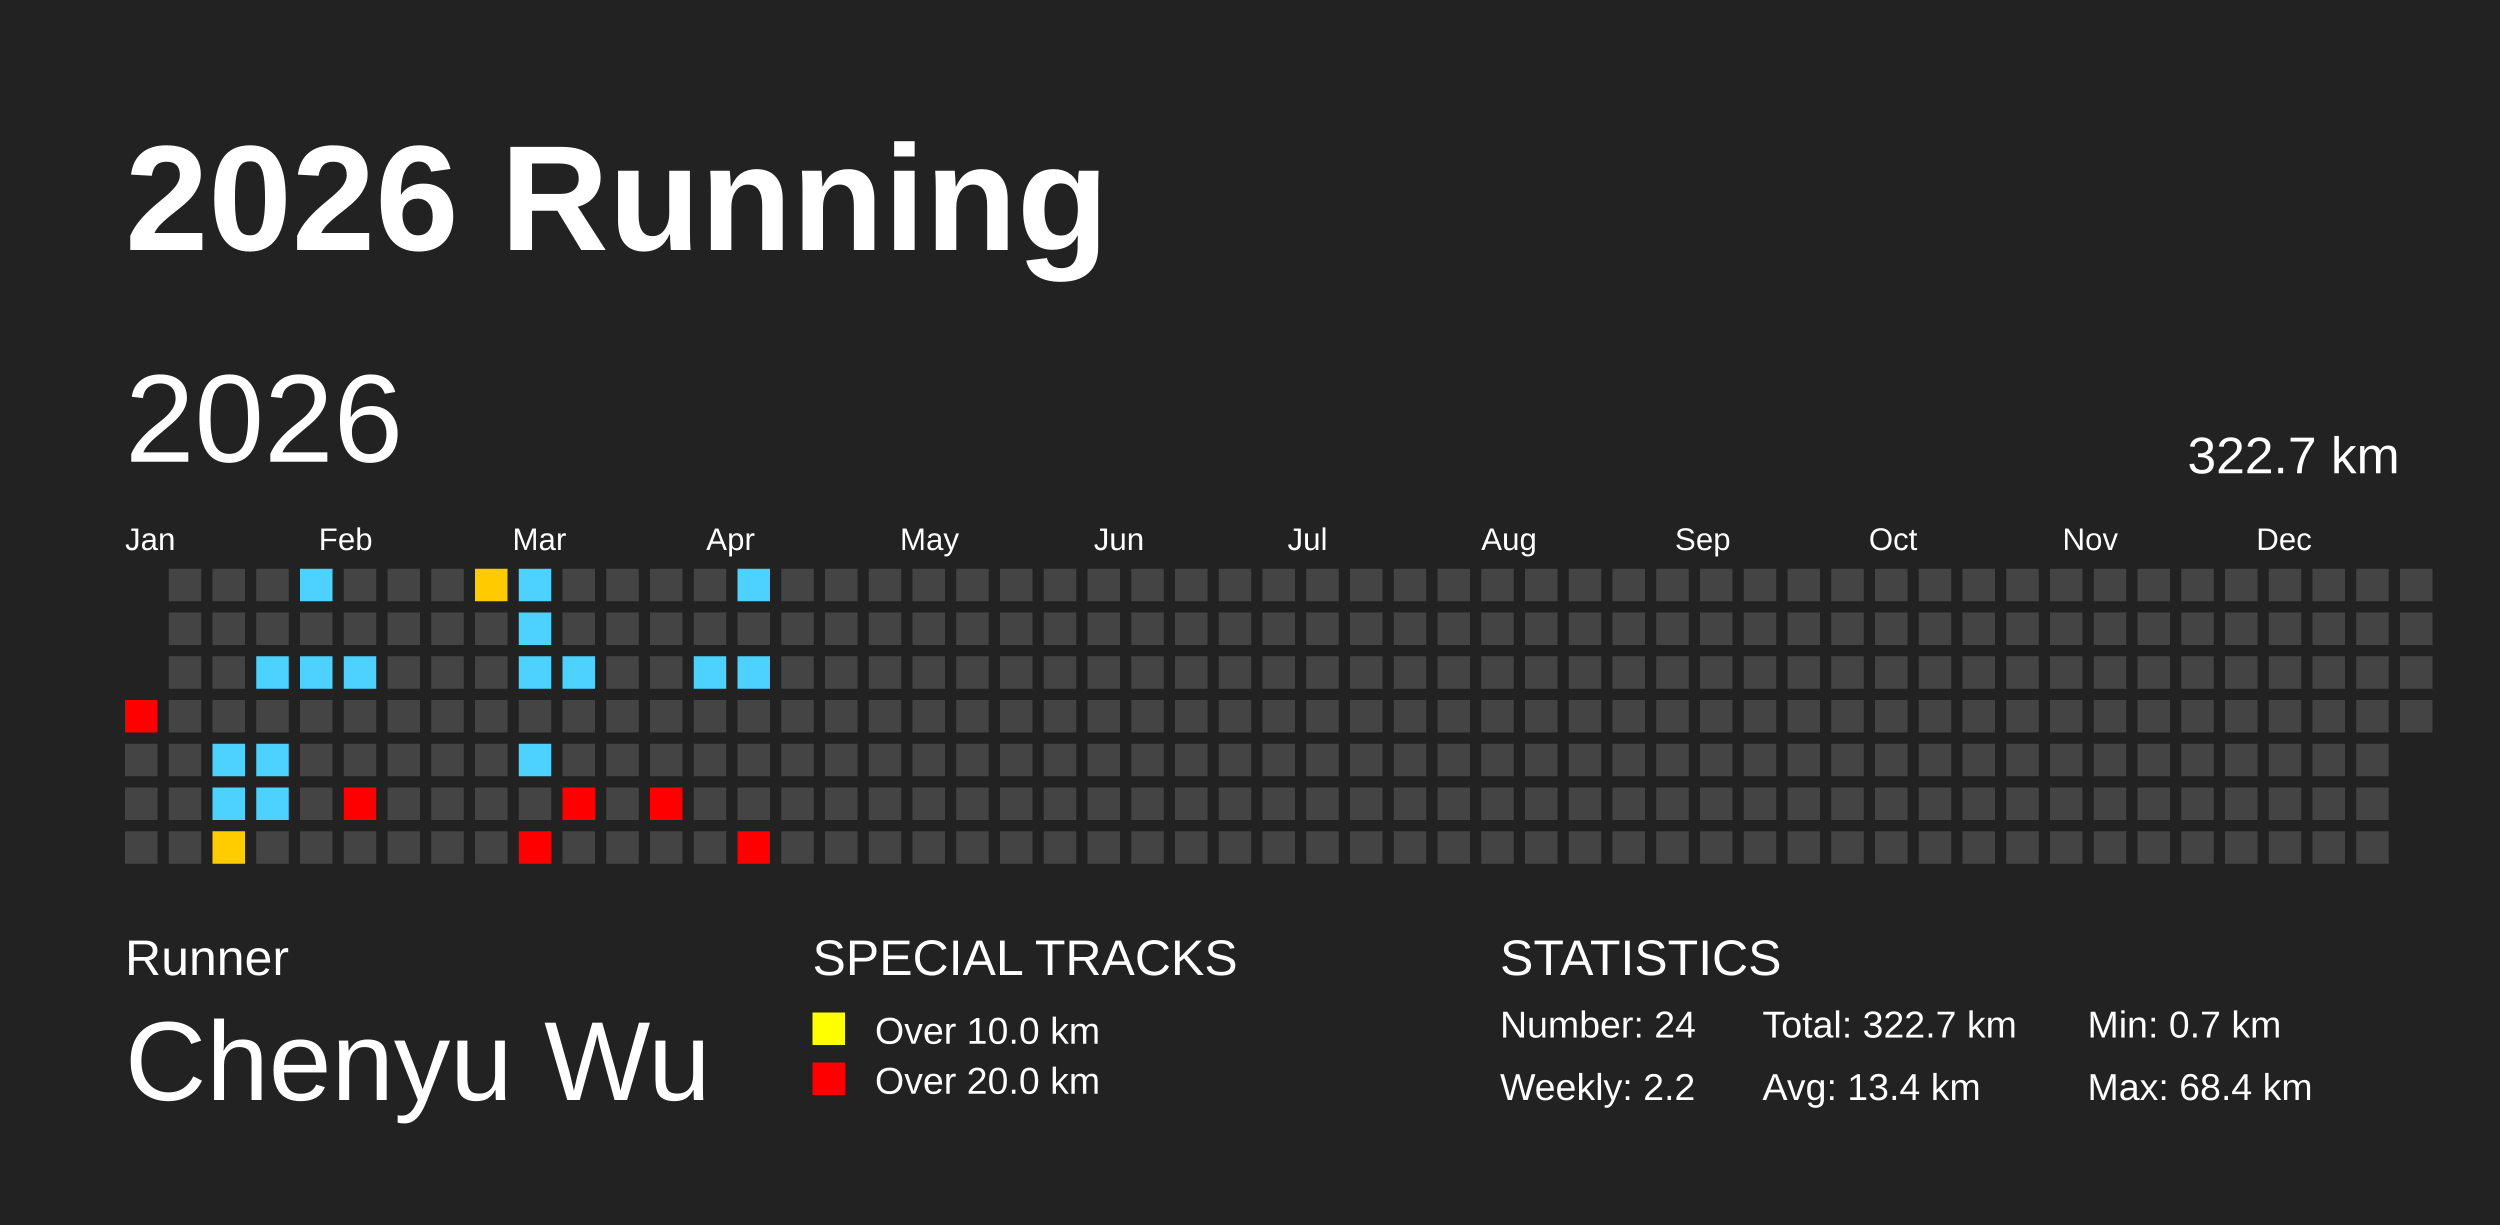
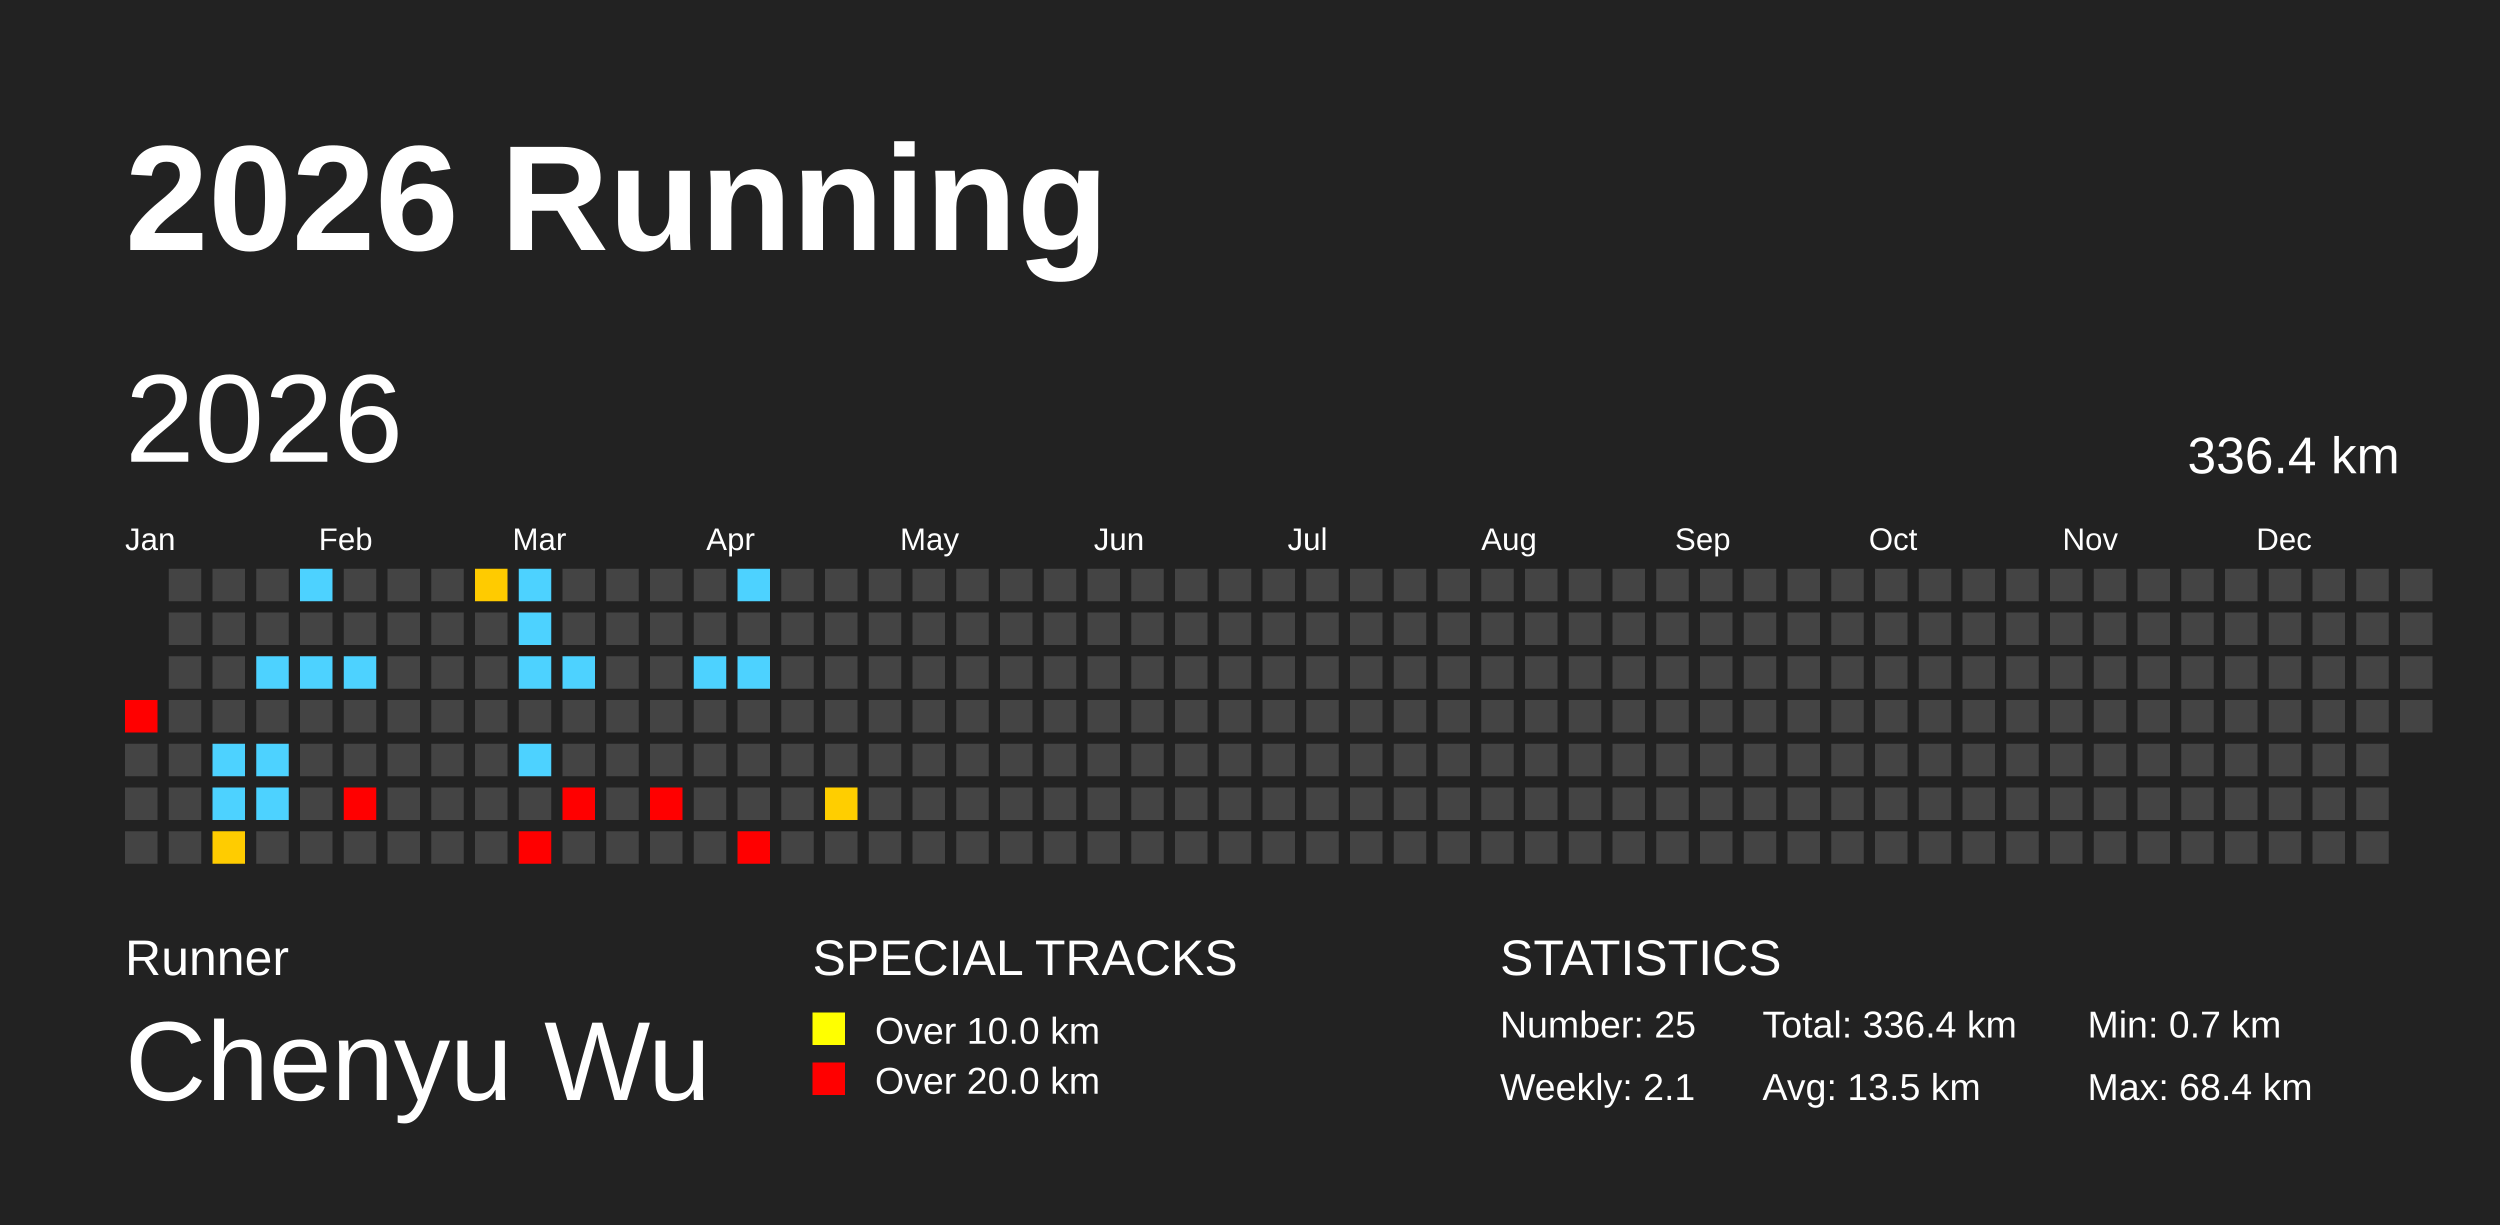
<svg xmlns="http://www.w3.org/2000/svg" baseProfile="full" height="98mm" version="1.1" viewBox="0,0,200,98" width="200mm">
  <defs />
  <rect fill="#222222" height="98" width="200" x="0" y="0" />
  <text fill="#FFFFFF" style="font-size:12px; font-family:Arial; font-weight:bold;" x="10" y="20">2026 Running</text>
  <text fill="#FFFFFF" style="font-size:4px; font-family:Arial" x="10" y="78">Runner</text>
  <text fill="#FFFFFF" style="font-size:9px; font-family:Arial" x="10" y="88">Chenyu Wu</text>
  <text fill="#FFFFFF" style="font-size:4px; font-family:Arial" x="65" y="78">SPECIAL TRACKS</text>
  <rect fill="yellow" height="2.6" width="2.6" x="65" y="81" />
  <text fill="#FFFFFF" style="font-size:3px; font-family:Arial" x="70" y="83.5">Over 10.0 km</text>
  <rect fill="red" height="2.6" width="2.6" x="65" y="85" />
  <text fill="#FFFFFF" style="font-size:3px; font-family:Arial" x="70" y="87.5">Over 20.0 km</text>
  <text fill="#FFFFFF" style="font-size:4px; font-family:Arial" x="120" y="78">STATISTICS</text>
-   <text fill="#FFFFFF" style="font-size:3px; font-family:Arial" x="120" y="83">Number: 24</text>
-   <text fill="#FFFFFF" style="font-size:3px; font-family:Arial" x="120" y="88">Weekly: 2.2</text>
-   <text fill="#FFFFFF" style="font-size:3px; font-family:Arial" x="141" y="83">Total: 322.7 km</text>
-   <text fill="#FFFFFF" style="font-size:3px; font-family:Arial" x="141" y="88">Avg: 13.4 km</text>
+   <text fill="#FFFFFF" style="font-size:3px; font-family:Arial" x="120" y="83">Number: 25</text>
+   <text fill="#FFFFFF" style="font-size:3px; font-family:Arial" x="120" y="88">Weekly: 2.1</text>
+   <text fill="#FFFFFF" style="font-size:3px; font-family:Arial" x="141" y="83">Total: 336.4 km</text>
+   <text fill="#FFFFFF" style="font-size:3px; font-family:Arial" x="141" y="88">Avg: 13.5 km</text>
  <text fill="#FFFFFF" style="font-size:3px; font-family:Arial" x="167" y="83">Min: 0.7 km</text>
  <text fill="#FFFFFF" style="font-size:3px; font-family:Arial" x="167" y="88">Max: 68.4 km</text>
  <text dominant-baseline="hanging" fill="#FFFFFF" style="font-size:10.0px; font-family:Arial;" x="10" y="30">2026</text>
-   <text dominant-baseline="hanging" fill="#FFFFFF" style="font-size:4.125px; font-family:Arial;" x="175" y="35">322.7 km</text>
+   <text dominant-baseline="hanging" fill="#FFFFFF" style="font-size:4.125px; font-family:Arial;" x="175" y="35">336.4 km</text>
  <text fill="#FFFFFF" style="font-size:2.5px; font-family:Arial" x="10.0" y="44">Jan</text>
  <text fill="#FFFFFF" style="font-size:2.5px; font-family:Arial" x="25.5" y="44">Feb</text>
  <text fill="#FFFFFF" style="font-size:2.5px; font-family:Arial" x="41.0" y="44">Mar</text>
  <text fill="#FFFFFF" style="font-size:2.5px; font-family:Arial" x="56.5" y="44">Apr</text>
  <text fill="#FFFFFF" style="font-size:2.5px; font-family:Arial" x="72.0" y="44">May</text>
  <text fill="#FFFFFF" style="font-size:2.5px; font-family:Arial" x="87.5" y="44">Jun</text>
  <text fill="#FFFFFF" style="font-size:2.5px; font-family:Arial" x="103.0" y="44">Jul</text>
  <text fill="#FFFFFF" style="font-size:2.5px; font-family:Arial" x="118.5" y="44">Aug</text>
  <text fill="#FFFFFF" style="font-size:2.5px; font-family:Arial" x="134.0" y="44">Sep</text>
  <text fill="#FFFFFF" style="font-size:2.5px; font-family:Arial" x="149.5" y="44">Oct</text>
  <text fill="#FFFFFF" style="font-size:2.5px; font-family:Arial" x="165.0" y="44">Nov</text>
  <text fill="#FFFFFF" style="font-size:2.5px; font-family:Arial" x="180.5" y="44">Dec</text>
  <rect fill="red" height="2.6" width="2.6" x="10.0" y="56.0" />
  <rect fill="#444444" height="2.6" width="2.6" x="10.0" y="59.5" />
  <rect fill="#444444" height="2.6" width="2.6" x="10.0" y="63.0" />
  <rect fill="#444444" height="2.6" width="2.6" x="10.0" y="66.5" />
  <rect fill="#444444" height="2.6" width="2.6" x="13.5" y="45.5" />
  <rect fill="#444444" height="2.6" width="2.6" x="13.5" y="49.0" />
  <rect fill="#444444" height="2.6" width="2.6" x="13.5" y="52.5" />
  <rect fill="#444444" height="2.6" width="2.6" x="13.5" y="56.0" />
  <rect fill="#444444" height="2.6" width="2.6" x="13.5" y="59.5" />
  <rect fill="#444444" height="2.6" width="2.6" x="13.5" y="63.0" />
  <rect fill="#444444" height="2.6" width="2.6" x="13.5" y="66.5" />
  <rect fill="#444444" height="2.6" width="2.6" x="17.0" y="45.5" />
  <rect fill="#444444" height="2.6" width="2.6" x="17.0" y="49.0" />
  <rect fill="#444444" height="2.6" width="2.6" x="17.0" y="52.5" />
  <rect fill="#444444" height="2.6" width="2.6" x="17.0" y="56.0" />
  <rect fill="#4dd2ff" height="2.6" width="2.6" x="17.0" y="59.5" />
  <rect fill="#4dd2ff" height="2.6" width="2.6" x="17.0" y="63.0" />
  <rect fill="#ffcc00" height="2.6" width="2.6" x="17.0" y="66.5" />
  <rect fill="#444444" height="2.6" width="2.6" x="20.5" y="45.5" />
  <rect fill="#444444" height="2.6" width="2.6" x="20.5" y="49.0" />
  <rect fill="#4dd2ff" height="2.6" width="2.6" x="20.5" y="52.5" />
  <rect fill="#444444" height="2.6" width="2.6" x="20.5" y="56.0" />
  <rect fill="#4dd2ff" height="2.6" width="2.6" x="20.5" y="59.5" />
  <rect fill="#4dd2ff" height="2.6" width="2.6" x="20.5" y="63.0" />
  <rect fill="#444444" height="2.6" width="2.6" x="20.5" y="66.5" />
  <rect fill="#4dd2ff" height="2.6" width="2.6" x="24.0" y="45.5" />
  <rect fill="#444444" height="2.6" width="2.6" x="24.0" y="49.0" />
  <rect fill="#4dd2ff" height="2.6" width="2.6" x="24.0" y="52.5" />
  <rect fill="#444444" height="2.6" width="2.6" x="24.0" y="56.0" />
  <rect fill="#444444" height="2.6" width="2.6" x="24.0" y="59.5" />
  <rect fill="#444444" height="2.6" width="2.6" x="24.0" y="63.0" />
  <rect fill="#444444" height="2.6" width="2.6" x="24.0" y="66.5" />
  <rect fill="#444444" height="2.6" width="2.6" x="27.5" y="45.5" />
  <rect fill="#444444" height="2.6" width="2.6" x="27.5" y="49.0" />
  <rect fill="#4dd2ff" height="2.6" width="2.6" x="27.5" y="52.5" />
  <rect fill="#444444" height="2.6" width="2.6" x="27.5" y="56.0" />
  <rect fill="#444444" height="2.6" width="2.6" x="27.5" y="59.5" />
  <rect fill="red" height="2.6" width="2.6" x="27.5" y="63.0" />
  <rect fill="#444444" height="2.6" width="2.6" x="27.5" y="66.5" />
  <rect fill="#444444" height="2.6" width="2.6" x="31.0" y="45.5" />
  <rect fill="#444444" height="2.6" width="2.6" x="31.0" y="49.0" />
  <rect fill="#444444" height="2.6" width="2.6" x="31.0" y="52.5" />
  <rect fill="#444444" height="2.6" width="2.6" x="31.0" y="56.0" />
  <rect fill="#444444" height="2.6" width="2.6" x="31.0" y="59.5" />
  <rect fill="#444444" height="2.6" width="2.6" x="31.0" y="63.0" />
  <rect fill="#444444" height="2.6" width="2.6" x="31.0" y="66.5" />
  <rect fill="#444444" height="2.6" width="2.6" x="34.5" y="45.5" />
  <rect fill="#444444" height="2.6" width="2.6" x="34.5" y="49.0" />
  <rect fill="#444444" height="2.6" width="2.6" x="34.5" y="52.5" />
  <rect fill="#444444" height="2.6" width="2.6" x="34.5" y="56.0" />
  <rect fill="#444444" height="2.6" width="2.6" x="34.5" y="59.5" />
  <rect fill="#444444" height="2.6" width="2.6" x="34.5" y="63.0" />
  <rect fill="#444444" height="2.6" width="2.6" x="34.5" y="66.5" />
  <rect fill="#ffcb00" height="2.6" width="2.6" x="38.0" y="45.5" />
  <rect fill="#444444" height="2.6" width="2.6" x="38.0" y="49.0" />
  <rect fill="#444444" height="2.6" width="2.6" x="38.0" y="52.5" />
  <rect fill="#444444" height="2.6" width="2.6" x="38.0" y="56.0" />
  <rect fill="#444444" height="2.6" width="2.6" x="38.0" y="59.5" />
  <rect fill="#444444" height="2.6" width="2.6" x="38.0" y="63.0" />
  <rect fill="#444444" height="2.6" width="2.6" x="38.0" y="66.5" />
  <rect fill="#4dd2ff" height="2.6" width="2.6" x="41.5" y="45.5" />
  <rect fill="#4dd2ff" height="2.6" width="2.6" x="41.5" y="49.0" />
  <rect fill="#4dd2ff" height="2.6" width="2.6" x="41.5" y="52.5" />
  <rect fill="#444444" height="2.6" width="2.6" x="41.5" y="56.0" />
  <rect fill="#4dd2ff" height="2.6" width="2.6" x="41.5" y="59.5" />
  <rect fill="#444444" height="2.6" width="2.6" x="41.5" y="63.0" />
  <rect fill="red" height="2.6" width="2.6" x="41.5" y="66.5" />
  <rect fill="#444444" height="2.6" width="2.6" x="45.0" y="45.5" />
  <rect fill="#444444" height="2.6" width="2.6" x="45.0" y="49.0" />
  <rect fill="#4dd2ff" height="2.6" width="2.6" x="45.0" y="52.5" />
  <rect fill="#444444" height="2.6" width="2.6" x="45.0" y="56.0" />
  <rect fill="#444444" height="2.6" width="2.6" x="45.0" y="59.5" />
  <rect fill="red" height="2.6" width="2.6" x="45.0" y="63.0" />
  <rect fill="#444444" height="2.6" width="2.6" x="45.0" y="66.5" />
  <rect fill="#444444" height="2.6" width="2.6" x="48.5" y="45.5" />
  <rect fill="#444444" height="2.6" width="2.6" x="48.5" y="49.0" />
  <rect fill="#444444" height="2.6" width="2.6" x="48.5" y="52.5" />
  <rect fill="#444444" height="2.6" width="2.6" x="48.5" y="56.0" />
  <rect fill="#444444" height="2.6" width="2.6" x="48.5" y="59.5" />
  <rect fill="#444444" height="2.6" width="2.6" x="48.5" y="63.0" />
  <rect fill="#444444" height="2.6" width="2.6" x="48.5" y="66.5" />
  <rect fill="#444444" height="2.6" width="2.6" x="52.0" y="45.5" />
  <rect fill="#444444" height="2.6" width="2.6" x="52.0" y="49.0" />
  <rect fill="#444444" height="2.6" width="2.6" x="52.0" y="52.5" />
  <rect fill="#444444" height="2.6" width="2.6" x="52.0" y="56.0" />
  <rect fill="#444444" height="2.6" width="2.6" x="52.0" y="59.5" />
  <rect fill="red" height="2.6" width="2.6" x="52.0" y="63.0" />
  <rect fill="#444444" height="2.6" width="2.6" x="52.0" y="66.5" />
  <rect fill="#444444" height="2.6" width="2.6" x="55.5" y="45.5" />
  <rect fill="#444444" height="2.6" width="2.6" x="55.5" y="49.0" />
  <rect fill="#4dd2ff" height="2.6" width="2.6" x="55.5" y="52.5" />
  <rect fill="#444444" height="2.6" width="2.6" x="55.5" y="56.0" />
  <rect fill="#444444" height="2.6" width="2.6" x="55.5" y="59.5" />
  <rect fill="#444444" height="2.6" width="2.6" x="55.5" y="63.0" />
  <rect fill="#444444" height="2.6" width="2.6" x="55.5" y="66.5" />
  <rect fill="#4dd2ff" height="2.6" width="2.6" x="59.0" y="45.5" />
  <rect fill="#444444" height="2.6" width="2.6" x="59.0" y="49.0" />
  <rect fill="#4dd2ff" height="2.6" width="2.6" x="59.0" y="52.5" />
  <rect fill="#444444" height="2.6" width="2.6" x="59.0" y="56.0" />
  <rect fill="#444444" height="2.6" width="2.6" x="59.0" y="59.5" />
  <rect fill="#444444" height="2.6" width="2.6" x="59.0" y="63.0" />
  <rect fill="red" height="2.6" width="2.6" x="59.0" y="66.5" />
  <rect fill="#444444" height="2.6" width="2.6" x="62.5" y="45.5" />
  <rect fill="#444444" height="2.6" width="2.6" x="62.5" y="49.0" />
  <rect fill="#444444" height="2.6" width="2.6" x="62.5" y="52.5" />
  <rect fill="#444444" height="2.6" width="2.6" x="62.5" y="56.0" />
  <rect fill="#444444" height="2.6" width="2.6" x="62.5" y="59.5" />
  <rect fill="#444444" height="2.6" width="2.6" x="62.5" y="63.0" />
  <rect fill="#444444" height="2.6" width="2.6" x="62.5" y="66.5" />
  <rect fill="#444444" height="2.6" width="2.6" x="66.0" y="45.5" />
  <rect fill="#444444" height="2.6" width="2.6" x="66.0" y="49.0" />
  <rect fill="#444444" height="2.6" width="2.6" x="66.0" y="52.5" />
  <rect fill="#444444" height="2.6" width="2.6" x="66.0" y="56.0" />
  <rect fill="#444444" height="2.6" width="2.6" x="66.0" y="59.5" />
-   <rect fill="#444444" height="2.6" width="2.6" x="66.0" y="63.0" />
+   <rect fill="#ffce00" height="2.6" width="2.6" x="66.0" y="63.0" />
  <rect fill="#444444" height="2.6" width="2.6" x="66.0" y="66.5" />
  <rect fill="#444444" height="2.6" width="2.6" x="69.5" y="45.5" />
  <rect fill="#444444" height="2.6" width="2.6" x="69.5" y="49.0" />
  <rect fill="#444444" height="2.6" width="2.6" x="69.5" y="52.5" />
  <rect fill="#444444" height="2.6" width="2.6" x="69.5" y="56.0" />
  <rect fill="#444444" height="2.6" width="2.6" x="69.5" y="59.5" />
  <rect fill="#444444" height="2.6" width="2.6" x="69.5" y="63.0" />
  <rect fill="#444444" height="2.6" width="2.6" x="69.5" y="66.5" />
  <rect fill="#444444" height="2.6" width="2.6" x="73.0" y="45.5" />
  <rect fill="#444444" height="2.6" width="2.6" x="73.0" y="49.0" />
  <rect fill="#444444" height="2.6" width="2.6" x="73.0" y="52.5" />
  <rect fill="#444444" height="2.6" width="2.6" x="73.0" y="56.0" />
  <rect fill="#444444" height="2.6" width="2.6" x="73.0" y="59.5" />
  <rect fill="#444444" height="2.6" width="2.6" x="73.0" y="63.0" />
  <rect fill="#444444" height="2.6" width="2.6" x="73.0" y="66.5" />
  <rect fill="#444444" height="2.6" width="2.6" x="76.5" y="45.5" />
  <rect fill="#444444" height="2.6" width="2.6" x="76.5" y="49.0" />
  <rect fill="#444444" height="2.6" width="2.6" x="76.5" y="52.5" />
  <rect fill="#444444" height="2.6" width="2.6" x="76.5" y="56.0" />
  <rect fill="#444444" height="2.6" width="2.6" x="76.5" y="59.5" />
  <rect fill="#444444" height="2.6" width="2.6" x="76.5" y="63.0" />
  <rect fill="#444444" height="2.6" width="2.6" x="76.5" y="66.5" />
  <rect fill="#444444" height="2.6" width="2.6" x="80.0" y="45.5" />
  <rect fill="#444444" height="2.6" width="2.6" x="80.0" y="49.0" />
  <rect fill="#444444" height="2.6" width="2.6" x="80.0" y="52.5" />
  <rect fill="#444444" height="2.6" width="2.6" x="80.0" y="56.0" />
  <rect fill="#444444" height="2.6" width="2.6" x="80.0" y="59.5" />
  <rect fill="#444444" height="2.6" width="2.6" x="80.0" y="63.0" />
  <rect fill="#444444" height="2.6" width="2.6" x="80.0" y="66.5" />
  <rect fill="#444444" height="2.6" width="2.6" x="83.5" y="45.5" />
  <rect fill="#444444" height="2.6" width="2.6" x="83.5" y="49.0" />
  <rect fill="#444444" height="2.6" width="2.6" x="83.5" y="52.5" />
  <rect fill="#444444" height="2.6" width="2.6" x="83.5" y="56.0" />
  <rect fill="#444444" height="2.6" width="2.6" x="83.5" y="59.5" />
  <rect fill="#444444" height="2.6" width="2.6" x="83.5" y="63.0" />
  <rect fill="#444444" height="2.6" width="2.6" x="83.5" y="66.5" />
  <rect fill="#444444" height="2.6" width="2.6" x="87.0" y="45.5" />
  <rect fill="#444444" height="2.6" width="2.6" x="87.0" y="49.0" />
  <rect fill="#444444" height="2.6" width="2.6" x="87.0" y="52.5" />
  <rect fill="#444444" height="2.6" width="2.6" x="87.0" y="56.0" />
  <rect fill="#444444" height="2.6" width="2.6" x="87.0" y="59.5" />
  <rect fill="#444444" height="2.6" width="2.6" x="87.0" y="63.0" />
  <rect fill="#444444" height="2.6" width="2.6" x="87.0" y="66.5" />
  <rect fill="#444444" height="2.6" width="2.6" x="90.5" y="45.5" />
  <rect fill="#444444" height="2.6" width="2.6" x="90.5" y="49.0" />
  <rect fill="#444444" height="2.6" width="2.6" x="90.5" y="52.5" />
  <rect fill="#444444" height="2.6" width="2.6" x="90.5" y="56.0" />
  <rect fill="#444444" height="2.6" width="2.6" x="90.5" y="59.5" />
  <rect fill="#444444" height="2.6" width="2.6" x="90.5" y="63.0" />
  <rect fill="#444444" height="2.6" width="2.6" x="90.5" y="66.5" />
  <rect fill="#444444" height="2.6" width="2.6" x="94.0" y="45.5" />
  <rect fill="#444444" height="2.6" width="2.6" x="94.0" y="49.0" />
  <rect fill="#444444" height="2.6" width="2.6" x="94.0" y="52.5" />
  <rect fill="#444444" height="2.6" width="2.6" x="94.0" y="56.0" />
  <rect fill="#444444" height="2.6" width="2.6" x="94.0" y="59.5" />
  <rect fill="#444444" height="2.6" width="2.6" x="94.0" y="63.0" />
  <rect fill="#444444" height="2.6" width="2.6" x="94.0" y="66.5" />
  <rect fill="#444444" height="2.6" width="2.6" x="97.5" y="45.5" />
  <rect fill="#444444" height="2.6" width="2.6" x="97.5" y="49.0" />
  <rect fill="#444444" height="2.6" width="2.6" x="97.5" y="52.5" />
  <rect fill="#444444" height="2.6" width="2.6" x="97.5" y="56.0" />
  <rect fill="#444444" height="2.6" width="2.6" x="97.5" y="59.5" />
  <rect fill="#444444" height="2.6" width="2.6" x="97.5" y="63.0" />
  <rect fill="#444444" height="2.6" width="2.6" x="97.5" y="66.5" />
  <rect fill="#444444" height="2.6" width="2.6" x="101.0" y="45.5" />
  <rect fill="#444444" height="2.6" width="2.6" x="101.0" y="49.0" />
  <rect fill="#444444" height="2.6" width="2.6" x="101.0" y="52.5" />
  <rect fill="#444444" height="2.6" width="2.6" x="101.0" y="56.0" />
  <rect fill="#444444" height="2.6" width="2.6" x="101.0" y="59.5" />
  <rect fill="#444444" height="2.6" width="2.6" x="101.0" y="63.0" />
  <rect fill="#444444" height="2.6" width="2.6" x="101.0" y="66.5" />
  <rect fill="#444444" height="2.6" width="2.6" x="104.5" y="45.5" />
  <rect fill="#444444" height="2.6" width="2.6" x="104.5" y="49.0" />
  <rect fill="#444444" height="2.6" width="2.6" x="104.5" y="52.5" />
  <rect fill="#444444" height="2.6" width="2.6" x="104.5" y="56.0" />
  <rect fill="#444444" height="2.6" width="2.6" x="104.5" y="59.5" />
  <rect fill="#444444" height="2.6" width="2.6" x="104.5" y="63.0" />
  <rect fill="#444444" height="2.6" width="2.6" x="104.5" y="66.5" />
  <rect fill="#444444" height="2.6" width="2.6" x="108.0" y="45.5" />
  <rect fill="#444444" height="2.6" width="2.6" x="108.0" y="49.0" />
  <rect fill="#444444" height="2.6" width="2.6" x="108.0" y="52.5" />
  <rect fill="#444444" height="2.6" width="2.6" x="108.0" y="56.0" />
  <rect fill="#444444" height="2.6" width="2.6" x="108.0" y="59.5" />
  <rect fill="#444444" height="2.6" width="2.6" x="108.0" y="63.0" />
  <rect fill="#444444" height="2.6" width="2.6" x="108.0" y="66.5" />
  <rect fill="#444444" height="2.6" width="2.6" x="111.5" y="45.5" />
  <rect fill="#444444" height="2.6" width="2.6" x="111.5" y="49.0" />
  <rect fill="#444444" height="2.6" width="2.6" x="111.5" y="52.5" />
  <rect fill="#444444" height="2.6" width="2.6" x="111.5" y="56.0" />
  <rect fill="#444444" height="2.6" width="2.6" x="111.5" y="59.5" />
  <rect fill="#444444" height="2.6" width="2.6" x="111.5" y="63.0" />
  <rect fill="#444444" height="2.6" width="2.6" x="111.5" y="66.5" />
  <rect fill="#444444" height="2.6" width="2.6" x="115.0" y="45.5" />
  <rect fill="#444444" height="2.6" width="2.6" x="115.0" y="49.0" />
  <rect fill="#444444" height="2.6" width="2.6" x="115.0" y="52.5" />
  <rect fill="#444444" height="2.6" width="2.6" x="115.0" y="56.0" />
  <rect fill="#444444" height="2.6" width="2.6" x="115.0" y="59.5" />
  <rect fill="#444444" height="2.6" width="2.6" x="115.0" y="63.0" />
  <rect fill="#444444" height="2.6" width="2.6" x="115.0" y="66.5" />
  <rect fill="#444444" height="2.6" width="2.6" x="118.5" y="45.5" />
  <rect fill="#444444" height="2.6" width="2.6" x="118.5" y="49.0" />
  <rect fill="#444444" height="2.6" width="2.6" x="118.5" y="52.5" />
  <rect fill="#444444" height="2.6" width="2.6" x="118.5" y="56.0" />
  <rect fill="#444444" height="2.6" width="2.6" x="118.5" y="59.5" />
  <rect fill="#444444" height="2.6" width="2.6" x="118.5" y="63.0" />
  <rect fill="#444444" height="2.6" width="2.6" x="118.5" y="66.5" />
  <rect fill="#444444" height="2.6" width="2.6" x="122.0" y="45.5" />
  <rect fill="#444444" height="2.6" width="2.6" x="122.0" y="49.0" />
  <rect fill="#444444" height="2.6" width="2.6" x="122.0" y="52.5" />
  <rect fill="#444444" height="2.6" width="2.6" x="122.0" y="56.0" />
  <rect fill="#444444" height="2.6" width="2.6" x="122.0" y="59.5" />
  <rect fill="#444444" height="2.6" width="2.6" x="122.0" y="63.0" />
  <rect fill="#444444" height="2.6" width="2.6" x="122.0" y="66.5" />
  <rect fill="#444444" height="2.6" width="2.6" x="125.5" y="45.5" />
  <rect fill="#444444" height="2.6" width="2.6" x="125.5" y="49.0" />
  <rect fill="#444444" height="2.6" width="2.6" x="125.5" y="52.5" />
  <rect fill="#444444" height="2.6" width="2.6" x="125.5" y="56.0" />
  <rect fill="#444444" height="2.6" width="2.6" x="125.5" y="59.5" />
  <rect fill="#444444" height="2.6" width="2.6" x="125.5" y="63.0" />
  <rect fill="#444444" height="2.6" width="2.6" x="125.5" y="66.5" />
  <rect fill="#444444" height="2.6" width="2.6" x="129.0" y="45.5" />
  <rect fill="#444444" height="2.6" width="2.6" x="129.0" y="49.0" />
  <rect fill="#444444" height="2.6" width="2.6" x="129.0" y="52.5" />
  <rect fill="#444444" height="2.6" width="2.6" x="129.0" y="56.0" />
  <rect fill="#444444" height="2.6" width="2.6" x="129.0" y="59.5" />
  <rect fill="#444444" height="2.6" width="2.6" x="129.0" y="63.0" />
  <rect fill="#444444" height="2.6" width="2.6" x="129.0" y="66.5" />
  <rect fill="#444444" height="2.6" width="2.6" x="132.5" y="45.5" />
  <rect fill="#444444" height="2.6" width="2.6" x="132.5" y="49.0" />
  <rect fill="#444444" height="2.6" width="2.6" x="132.5" y="52.5" />
  <rect fill="#444444" height="2.6" width="2.6" x="132.5" y="56.0" />
  <rect fill="#444444" height="2.6" width="2.6" x="132.5" y="59.5" />
  <rect fill="#444444" height="2.6" width="2.6" x="132.5" y="63.0" />
  <rect fill="#444444" height="2.6" width="2.6" x="132.5" y="66.5" />
  <rect fill="#444444" height="2.6" width="2.6" x="136.0" y="45.5" />
  <rect fill="#444444" height="2.6" width="2.6" x="136.0" y="49.0" />
  <rect fill="#444444" height="2.6" width="2.6" x="136.0" y="52.5" />
  <rect fill="#444444" height="2.6" width="2.6" x="136.0" y="56.0" />
  <rect fill="#444444" height="2.6" width="2.6" x="136.0" y="59.5" />
  <rect fill="#444444" height="2.6" width="2.6" x="136.0" y="63.0" />
  <rect fill="#444444" height="2.6" width="2.6" x="136.0" y="66.5" />
  <rect fill="#444444" height="2.6" width="2.6" x="139.5" y="45.5" />
  <rect fill="#444444" height="2.6" width="2.6" x="139.5" y="49.0" />
  <rect fill="#444444" height="2.6" width="2.6" x="139.5" y="52.5" />
  <rect fill="#444444" height="2.6" width="2.6" x="139.5" y="56.0" />
  <rect fill="#444444" height="2.6" width="2.6" x="139.5" y="59.5" />
  <rect fill="#444444" height="2.6" width="2.6" x="139.5" y="63.0" />
  <rect fill="#444444" height="2.6" width="2.6" x="139.5" y="66.5" />
  <rect fill="#444444" height="2.6" width="2.6" x="143.0" y="45.5" />
  <rect fill="#444444" height="2.6" width="2.6" x="143.0" y="49.0" />
  <rect fill="#444444" height="2.6" width="2.6" x="143.0" y="52.5" />
  <rect fill="#444444" height="2.6" width="2.6" x="143.0" y="56.0" />
  <rect fill="#444444" height="2.6" width="2.6" x="143.0" y="59.5" />
  <rect fill="#444444" height="2.6" width="2.6" x="143.0" y="63.0" />
  <rect fill="#444444" height="2.6" width="2.6" x="143.0" y="66.5" />
  <rect fill="#444444" height="2.6" width="2.6" x="146.5" y="45.5" />
  <rect fill="#444444" height="2.6" width="2.6" x="146.5" y="49.0" />
  <rect fill="#444444" height="2.6" width="2.6" x="146.5" y="52.5" />
  <rect fill="#444444" height="2.6" width="2.6" x="146.5" y="56.0" />
  <rect fill="#444444" height="2.6" width="2.6" x="146.5" y="59.5" />
  <rect fill="#444444" height="2.6" width="2.6" x="146.5" y="63.0" />
  <rect fill="#444444" height="2.6" width="2.6" x="146.5" y="66.5" />
  <rect fill="#444444" height="2.6" width="2.6" x="150.0" y="45.5" />
  <rect fill="#444444" height="2.6" width="2.6" x="150.0" y="49.0" />
  <rect fill="#444444" height="2.6" width="2.6" x="150.0" y="52.5" />
  <rect fill="#444444" height="2.6" width="2.6" x="150.0" y="56.0" />
  <rect fill="#444444" height="2.6" width="2.6" x="150.0" y="59.5" />
  <rect fill="#444444" height="2.6" width="2.6" x="150.0" y="63.0" />
  <rect fill="#444444" height="2.6" width="2.6" x="150.0" y="66.5" />
  <rect fill="#444444" height="2.6" width="2.6" x="153.5" y="45.5" />
  <rect fill="#444444" height="2.6" width="2.6" x="153.5" y="49.0" />
  <rect fill="#444444" height="2.6" width="2.6" x="153.5" y="52.5" />
  <rect fill="#444444" height="2.6" width="2.6" x="153.5" y="56.0" />
  <rect fill="#444444" height="2.6" width="2.6" x="153.5" y="59.5" />
  <rect fill="#444444" height="2.6" width="2.6" x="153.5" y="63.0" />
  <rect fill="#444444" height="2.6" width="2.6" x="153.5" y="66.5" />
  <rect fill="#444444" height="2.6" width="2.6" x="157.0" y="45.5" />
  <rect fill="#444444" height="2.6" width="2.6" x="157.0" y="49.0" />
  <rect fill="#444444" height="2.6" width="2.6" x="157.0" y="52.5" />
  <rect fill="#444444" height="2.6" width="2.6" x="157.0" y="56.0" />
  <rect fill="#444444" height="2.6" width="2.6" x="157.0" y="59.5" />
  <rect fill="#444444" height="2.6" width="2.6" x="157.0" y="63.0" />
  <rect fill="#444444" height="2.6" width="2.6" x="157.0" y="66.5" />
  <rect fill="#444444" height="2.6" width="2.6" x="160.5" y="45.5" />
  <rect fill="#444444" height="2.6" width="2.6" x="160.5" y="49.0" />
  <rect fill="#444444" height="2.6" width="2.6" x="160.5" y="52.5" />
  <rect fill="#444444" height="2.6" width="2.6" x="160.5" y="56.0" />
  <rect fill="#444444" height="2.6" width="2.6" x="160.5" y="59.5" />
  <rect fill="#444444" height="2.6" width="2.6" x="160.5" y="63.0" />
  <rect fill="#444444" height="2.6" width="2.6" x="160.5" y="66.5" />
  <rect fill="#444444" height="2.6" width="2.6" x="164.0" y="45.5" />
  <rect fill="#444444" height="2.6" width="2.6" x="164.0" y="49.0" />
  <rect fill="#444444" height="2.6" width="2.6" x="164.0" y="52.5" />
  <rect fill="#444444" height="2.6" width="2.6" x="164.0" y="56.0" />
  <rect fill="#444444" height="2.6" width="2.6" x="164.0" y="59.5" />
  <rect fill="#444444" height="2.6" width="2.6" x="164.0" y="63.0" />
  <rect fill="#444444" height="2.6" width="2.6" x="164.0" y="66.5" />
  <rect fill="#444444" height="2.6" width="2.6" x="167.5" y="45.5" />
  <rect fill="#444444" height="2.6" width="2.6" x="167.5" y="49.0" />
  <rect fill="#444444" height="2.6" width="2.6" x="167.5" y="52.5" />
  <rect fill="#444444" height="2.6" width="2.6" x="167.5" y="56.0" />
  <rect fill="#444444" height="2.6" width="2.6" x="167.5" y="59.5" />
  <rect fill="#444444" height="2.6" width="2.6" x="167.5" y="63.0" />
  <rect fill="#444444" height="2.6" width="2.6" x="167.5" y="66.5" />
  <rect fill="#444444" height="2.6" width="2.6" x="171.0" y="45.5" />
  <rect fill="#444444" height="2.6" width="2.6" x="171.0" y="49.0" />
  <rect fill="#444444" height="2.6" width="2.6" x="171.0" y="52.5" />
  <rect fill="#444444" height="2.6" width="2.6" x="171.0" y="56.0" />
  <rect fill="#444444" height="2.6" width="2.6" x="171.0" y="59.5" />
  <rect fill="#444444" height="2.6" width="2.6" x="171.0" y="63.0" />
  <rect fill="#444444" height="2.6" width="2.6" x="171.0" y="66.5" />
  <rect fill="#444444" height="2.6" width="2.6" x="174.5" y="45.5" />
  <rect fill="#444444" height="2.6" width="2.6" x="174.5" y="49.0" />
  <rect fill="#444444" height="2.6" width="2.6" x="174.5" y="52.5" />
  <rect fill="#444444" height="2.6" width="2.6" x="174.5" y="56.0" />
  <rect fill="#444444" height="2.6" width="2.6" x="174.5" y="59.5" />
  <rect fill="#444444" height="2.6" width="2.6" x="174.5" y="63.0" />
  <rect fill="#444444" height="2.6" width="2.6" x="174.5" y="66.5" />
  <rect fill="#444444" height="2.6" width="2.6" x="178.0" y="45.5" />
  <rect fill="#444444" height="2.6" width="2.6" x="178.0" y="49.0" />
  <rect fill="#444444" height="2.6" width="2.6" x="178.0" y="52.5" />
  <rect fill="#444444" height="2.6" width="2.6" x="178.0" y="56.0" />
  <rect fill="#444444" height="2.6" width="2.6" x="178.0" y="59.5" />
  <rect fill="#444444" height="2.6" width="2.6" x="178.0" y="63.0" />
  <rect fill="#444444" height="2.6" width="2.6" x="178.0" y="66.5" />
  <rect fill="#444444" height="2.6" width="2.6" x="181.5" y="45.5" />
  <rect fill="#444444" height="2.6" width="2.6" x="181.5" y="49.0" />
  <rect fill="#444444" height="2.6" width="2.6" x="181.5" y="52.5" />
  <rect fill="#444444" height="2.6" width="2.6" x="181.5" y="56.0" />
  <rect fill="#444444" height="2.6" width="2.6" x="181.5" y="59.5" />
  <rect fill="#444444" height="2.6" width="2.6" x="181.5" y="63.0" />
  <rect fill="#444444" height="2.6" width="2.6" x="181.5" y="66.5" />
  <rect fill="#444444" height="2.6" width="2.6" x="185.0" y="45.5" />
  <rect fill="#444444" height="2.6" width="2.6" x="185.0" y="49.0" />
  <rect fill="#444444" height="2.6" width="2.6" x="185.0" y="52.5" />
  <rect fill="#444444" height="2.6" width="2.6" x="185.0" y="56.0" />
  <rect fill="#444444" height="2.6" width="2.6" x="185.0" y="59.5" />
  <rect fill="#444444" height="2.6" width="2.6" x="185.0" y="63.0" />
  <rect fill="#444444" height="2.6" width="2.6" x="185.0" y="66.5" />
  <rect fill="#444444" height="2.6" width="2.6" x="188.5" y="45.5" />
  <rect fill="#444444" height="2.6" width="2.6" x="188.5" y="49.0" />
  <rect fill="#444444" height="2.6" width="2.6" x="188.5" y="52.5" />
  <rect fill="#444444" height="2.6" width="2.6" x="188.5" y="56.0" />
  <rect fill="#444444" height="2.6" width="2.6" x="188.5" y="59.5" />
  <rect fill="#444444" height="2.6" width="2.6" x="188.5" y="63.0" />
  <rect fill="#444444" height="2.6" width="2.6" x="188.5" y="66.5" />
  <rect fill="#444444" height="2.6" width="2.6" x="192.0" y="45.5" />
  <rect fill="#444444" height="2.6" width="2.6" x="192.0" y="49.0" />
  <rect fill="#444444" height="2.6" width="2.6" x="192.0" y="52.5" />
  <rect fill="#444444" height="2.6" width="2.6" x="192.0" y="56.0" />
</svg>
